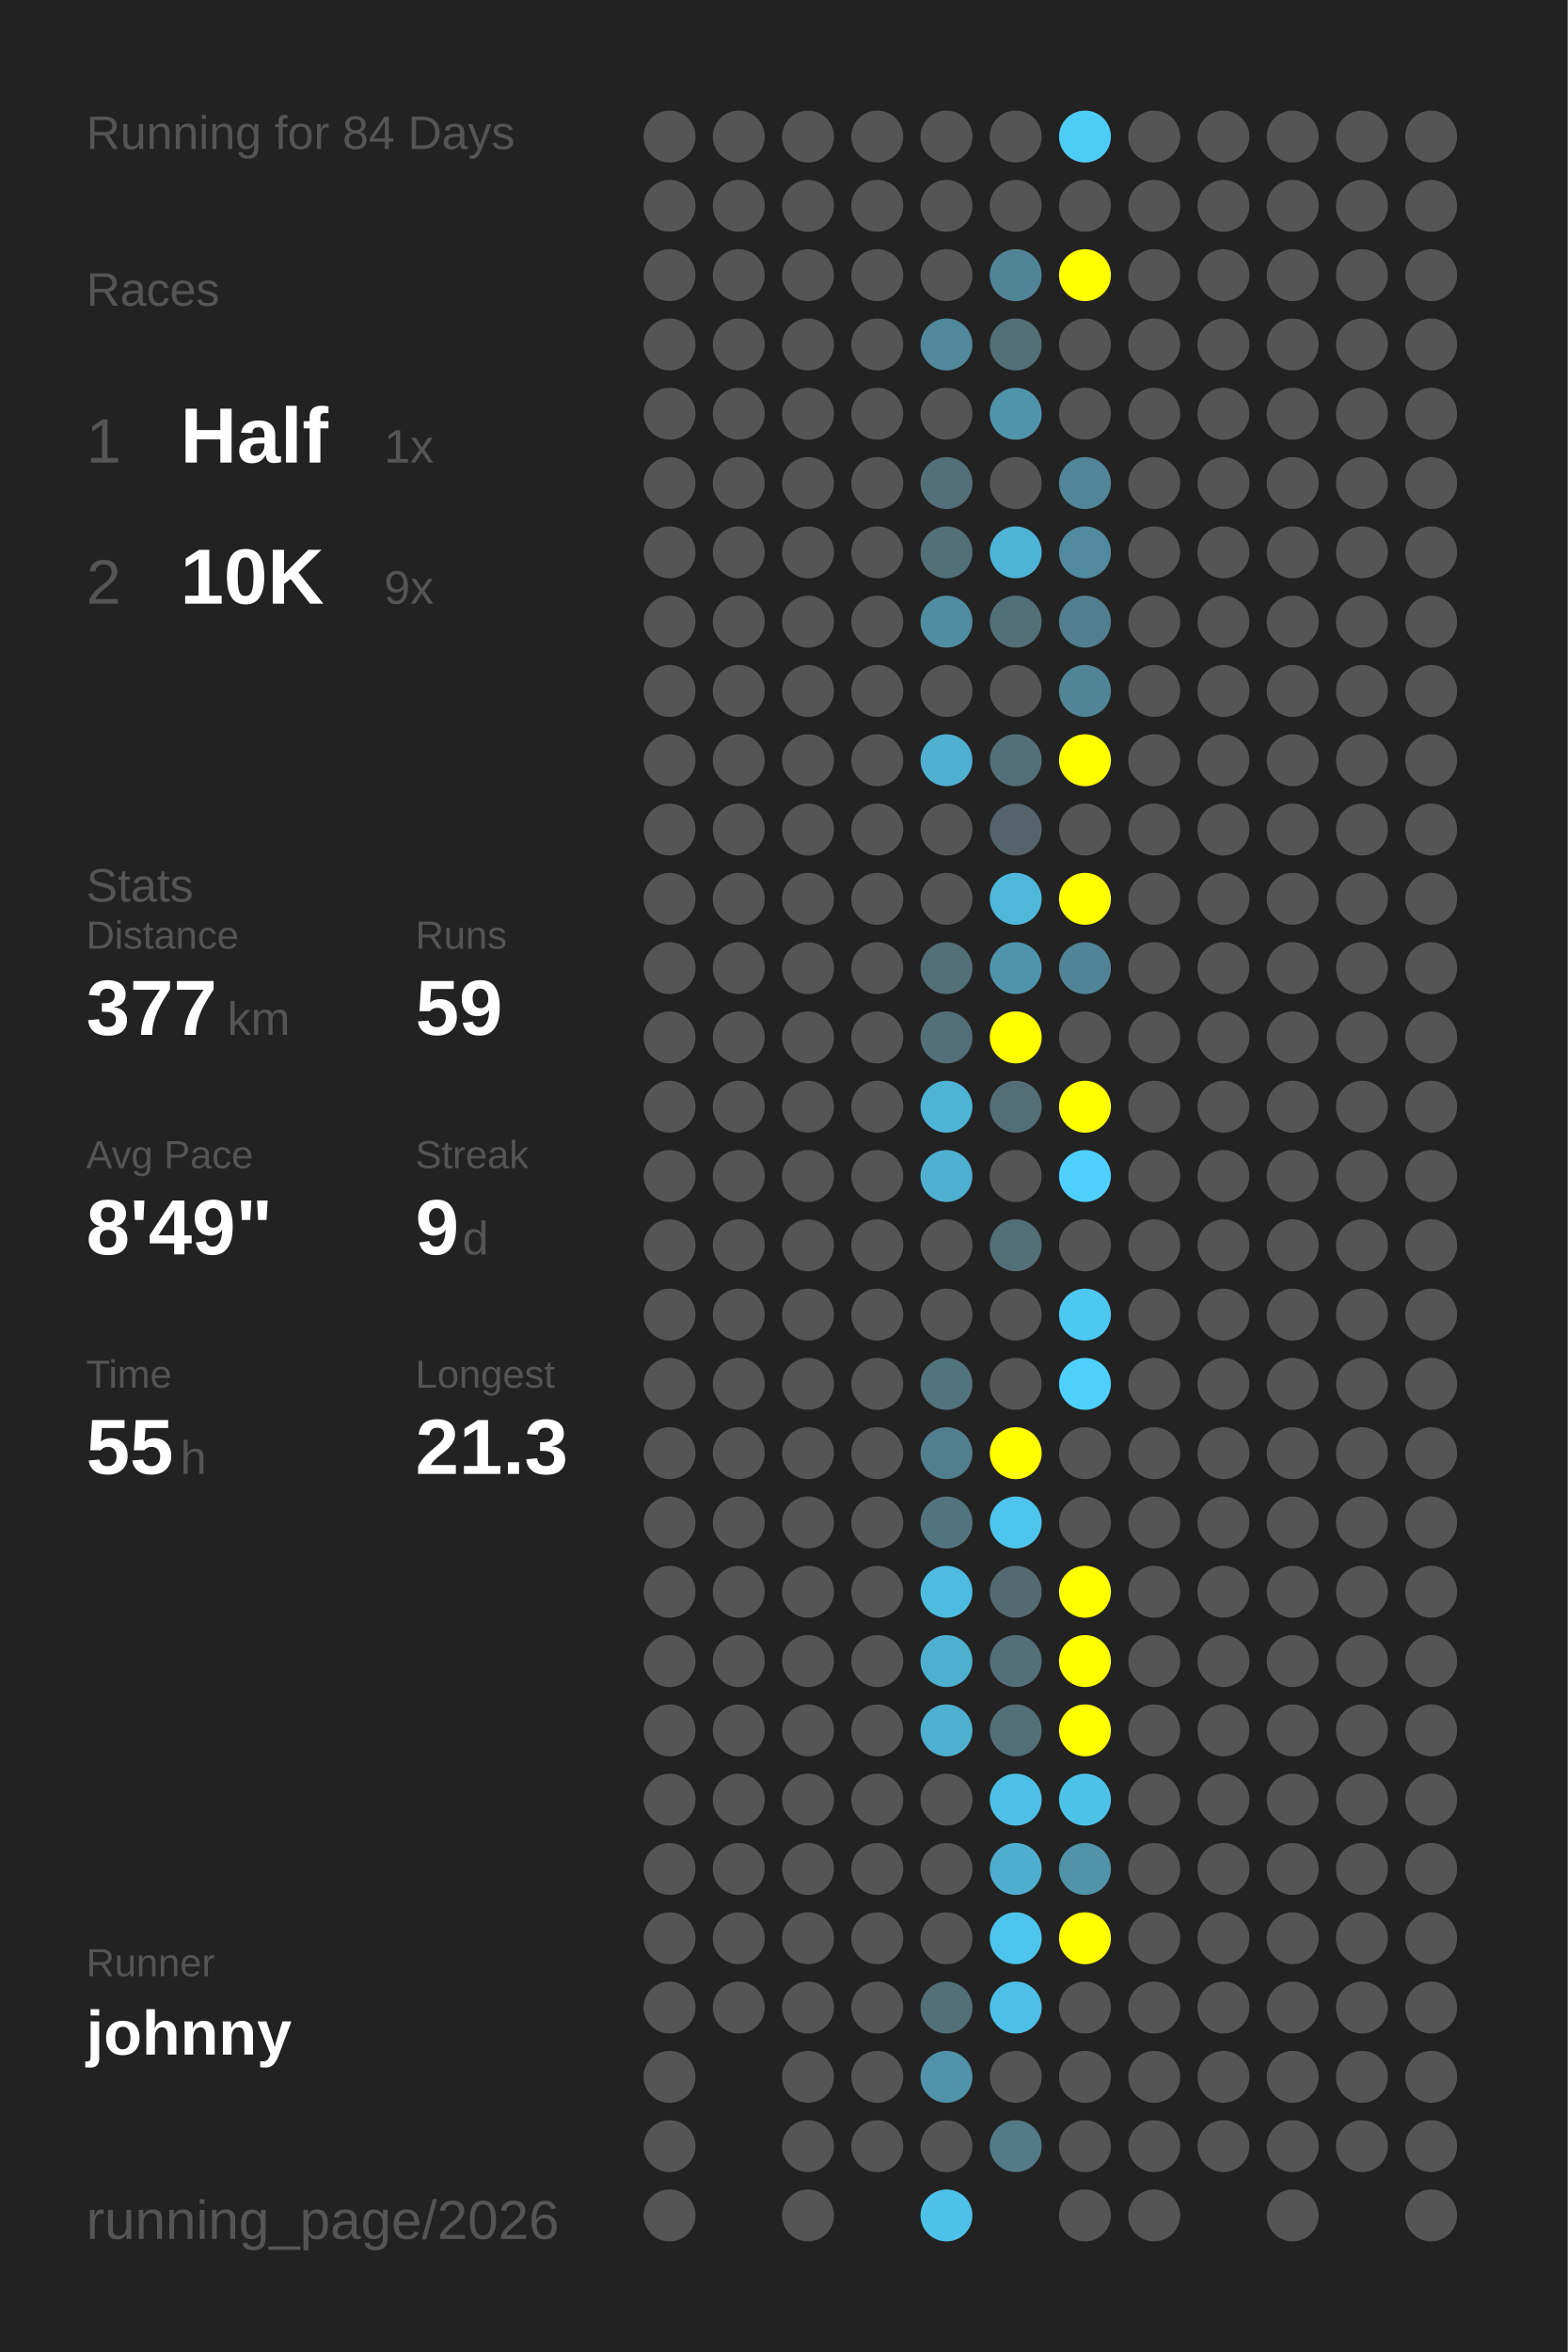
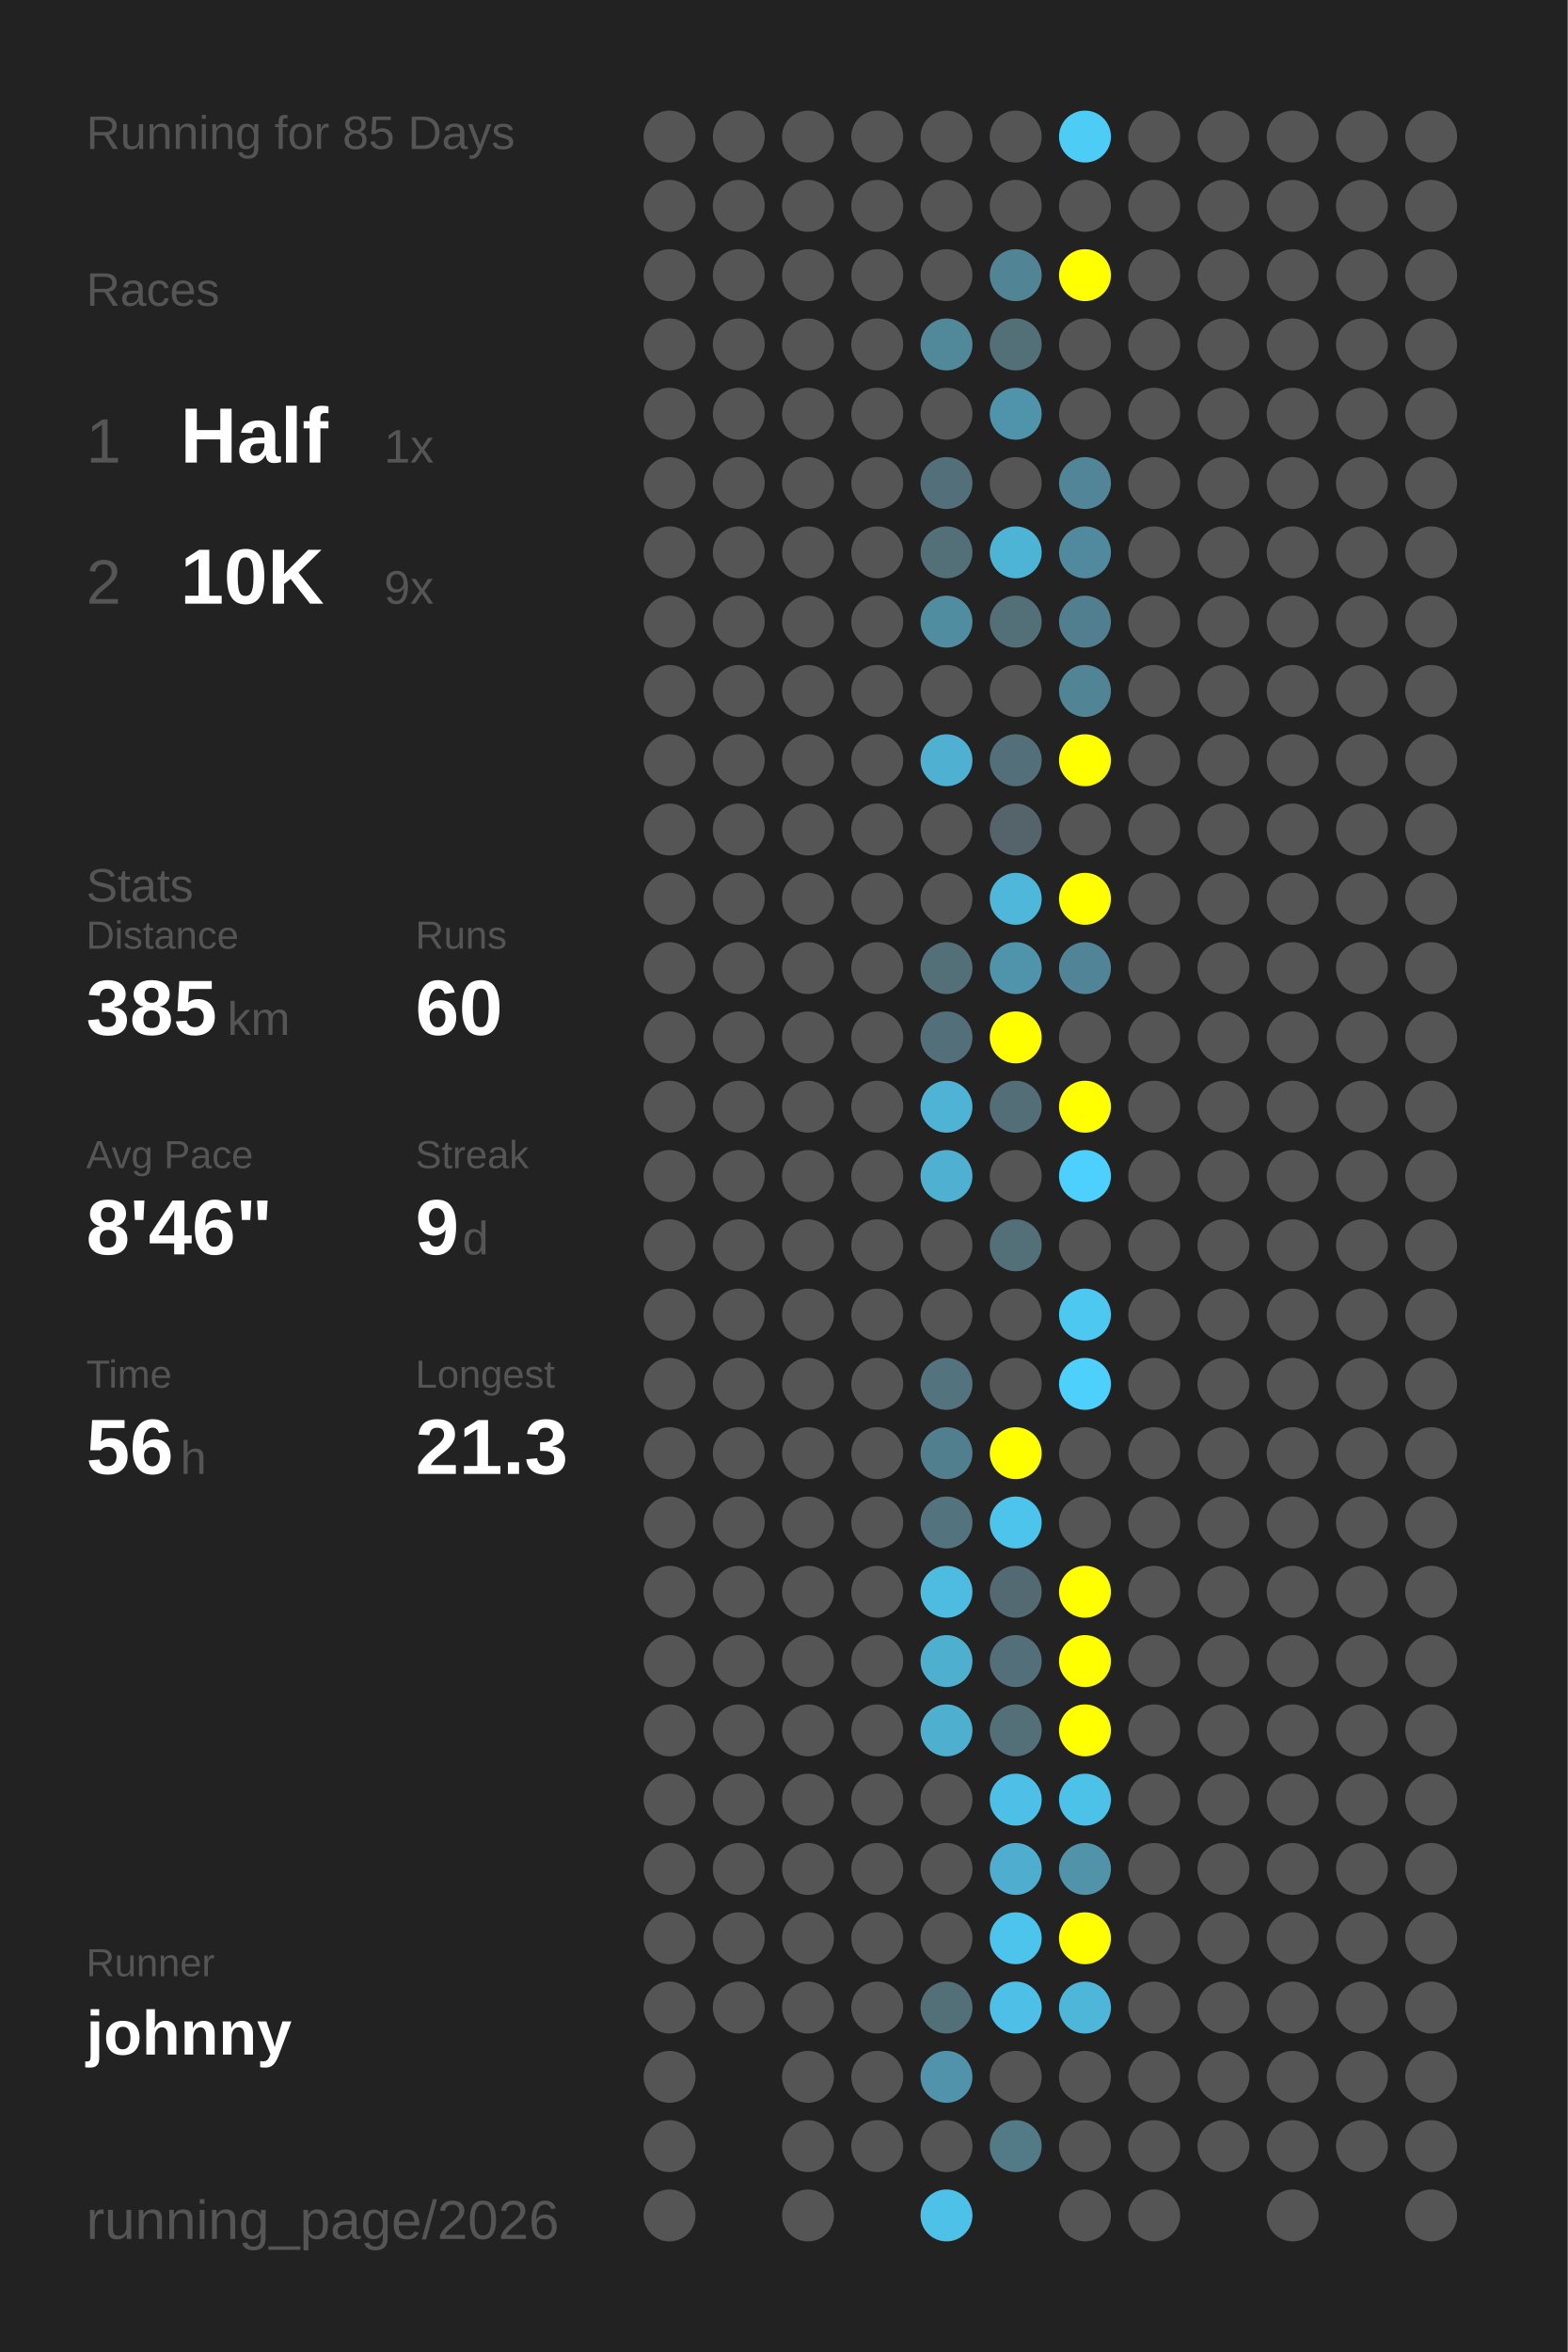
<svg xmlns="http://www.w3.org/2000/svg" baseProfile="full" height="300mm" version="1.1" viewBox="0,0,200,300" width="200mm">
  <defs />
  <rect fill="#222222" height="300" width="200" x="0" y="0" />
-   <text fill="#555555" style="font-size:6px; font-family:Arial;" x="11" y="19">Running for 84 Days</text>
+   <text fill="#555555" style="font-size:6px; font-family:Arial;" x="11" y="19">Running for 85 Days</text>
  <text fill="#555555" style="font-size:6px; font-family:Arial;" x="11" y="39">Races</text>
  <text fill="#555555" style="font-size:8px; font-family:Arial;" x="11" y="59">1</text>
  <text fill="#FFFFFF" style="font-size:10px; font-family:Arial; font-weight:bold;" x="23" y="59">Half</text>
  <text fill="#555555" style="font-size:6px; font-family:Arial;" x="49" y="59">1x</text>
  <text fill="#555555" style="font-size:8px; font-family:Arial;" x="11" y="77">2</text>
  <text fill="#FFFFFF" style="font-size:10px; font-family:Arial; font-weight:bold;" x="23" y="77">10K</text>
  <text fill="#555555" style="font-size:6px; font-family:Arial;" x="49" y="77">9x</text>
  <text fill="#555555" style="font-size:6px; font-family:Arial;" x="11" y="115">Stats</text>
  <text fill="#555555" style="font-size:5px; font-family:Arial;" x="11" y="121">Distance</text>
-   <text fill="#FFFFFF" style="font-size:10px; font-family:Arial; font-weight:bold;" x="11" y="132">377</text>
+   <text fill="#FFFFFF" style="font-size:10px; font-family:Arial; font-weight:bold;" x="11" y="132">385</text>
  <text fill="#555555" style="font-size:6px; font-family:Arial;" x="29" y="132">km</text>
  <text fill="#555555" style="font-size:5px; font-family:Arial;" x="53" y="121">Runs</text>
-   <text fill="#FFFFFF" style="font-size:10px; font-family:Arial; font-weight:bold;" x="53" y="132">59</text>
+   <text fill="#FFFFFF" style="font-size:10px; font-family:Arial; font-weight:bold;" x="53" y="132">60</text>
  <text fill="#555555" style="font-size:5px; font-family:Arial;" x="11" y="149">Avg Pace</text>
-   <text fill="#FFFFFF" style="font-size:10px; font-family:Arial; font-weight:bold;" x="11" y="160">8'49"</text>
+   <text fill="#FFFFFF" style="font-size:10px; font-family:Arial; font-weight:bold;" x="11" y="160">8'46"</text>
  <text fill="#555555" style="font-size:5px; font-family:Arial;" x="53" y="149">Streak</text>
  <text fill="#FFFFFF" style="font-size:10px; font-family:Arial; font-weight:bold;" x="53" y="160">9</text>
  <text fill="#555555" style="font-size:6px; font-family:Arial;" x="59" y="160">d</text>
  <text fill="#555555" style="font-size:5px; font-family:Arial;" x="11" y="177">Time</text>
-   <text fill="#FFFFFF" style="font-size:10px; font-family:Arial; font-weight:bold;" x="11" y="188">55</text>
+   <text fill="#FFFFFF" style="font-size:10px; font-family:Arial; font-weight:bold;" x="11" y="188">56</text>
  <text fill="#555555" style="font-size:6px; font-family:Arial;" x="23" y="188">h</text>
  <text fill="#555555" style="font-size:5px; font-family:Arial;" x="53" y="177">Longest</text>
  <text fill="#FFFFFF" style="font-size:10px; font-family:Arial; font-weight:bold;" x="53" y="188">21.3</text>
  <text fill="#555555" style="font-size:5px; font-family:Arial;" x="11" y="252.065">Runner</text>
  <text fill="#FFFFFF" style="font-size:8px; font-family:Arial; font-weight:bold;" x="11" y="262.065">johnny</text>
  <text fill="#555555" style="font-size:7px; font-family:Arial;" x="11" y="285.581">running_page/2026</text>
  <circle cx="85.417" cy="17.419" fill="#555555" r="3.312" />
  <circle cx="85.417" cy="26.258" fill="#555555" r="3.312" />
  <circle cx="85.417" cy="35.097" fill="#555555" r="3.312" />
  <circle cx="85.417" cy="43.935" fill="#555555" r="3.312" />
  <circle cx="85.417" cy="52.774" fill="#555555" r="3.312" />
  <circle cx="85.417" cy="61.613" fill="#555555" r="3.312" />
  <circle cx="85.417" cy="70.452" fill="#555555" r="3.312" />
  <circle cx="85.417" cy="79.29" fill="#555555" r="3.312" />
  <circle cx="85.417" cy="88.129" fill="#555555" r="3.312" />
  <circle cx="85.417" cy="96.968" fill="#555555" r="3.312" />
  <circle cx="85.417" cy="105.806" fill="#555555" r="3.312" />
  <circle cx="85.417" cy="114.645" fill="#555555" r="3.312" />
  <circle cx="85.417" cy="123.484" fill="#555555" r="3.312" />
  <circle cx="85.417" cy="132.323" fill="#555555" r="3.312" />
  <circle cx="85.417" cy="141.161" fill="#555555" r="3.312" />
  <circle cx="85.417" cy="150" fill="#555555" r="3.312" />
  <circle cx="85.417" cy="158.839" fill="#555555" r="3.312" />
  <circle cx="85.417" cy="167.677" fill="#555555" r="3.312" />
  <circle cx="85.417" cy="176.516" fill="#555555" r="3.312" />
  <circle cx="85.417" cy="185.355" fill="#555555" r="3.312" />
  <circle cx="85.417" cy="194.194" fill="#555555" r="3.312" />
  <circle cx="85.417" cy="203.032" fill="#555555" r="3.312" />
  <circle cx="85.417" cy="211.871" fill="#555555" r="3.312" />
  <circle cx="85.417" cy="220.71" fill="#555555" r="3.312" />
  <circle cx="85.417" cy="229.548" fill="#555555" r="3.312" />
  <circle cx="85.417" cy="238.387" fill="#555555" r="3.312" />
  <circle cx="85.417" cy="247.226" fill="#555555" r="3.312" />
  <circle cx="85.417" cy="256.065" fill="#555555" r="3.312" />
  <circle cx="85.417" cy="264.903" fill="#555555" r="3.312" />
  <circle cx="85.417" cy="273.742" fill="#555555" r="3.312" />
  <circle cx="85.417" cy="282.581" fill="#555555" r="3.312" />
  <circle cx="94.25" cy="17.419" fill="#555555" r="3.312" />
  <circle cx="94.25" cy="26.258" fill="#555555" r="3.312" />
  <circle cx="94.25" cy="35.097" fill="#555555" r="3.312" />
  <circle cx="94.25" cy="43.935" fill="#555555" r="3.312" />
  <circle cx="94.25" cy="52.774" fill="#555555" r="3.312" />
  <circle cx="94.25" cy="61.613" fill="#555555" r="3.312" />
  <circle cx="94.25" cy="70.452" fill="#555555" r="3.312" />
  <circle cx="94.25" cy="79.29" fill="#555555" r="3.312" />
  <circle cx="94.25" cy="88.129" fill="#555555" r="3.312" />
  <circle cx="94.25" cy="96.968" fill="#555555" r="3.312" />
  <circle cx="94.25" cy="105.806" fill="#555555" r="3.312" />
  <circle cx="94.25" cy="114.645" fill="#555555" r="3.312" />
  <circle cx="94.25" cy="123.484" fill="#555555" r="3.312" />
  <circle cx="94.25" cy="132.323" fill="#555555" r="3.312" />
  <circle cx="94.25" cy="141.161" fill="#555555" r="3.312" />
  <circle cx="94.25" cy="150" fill="#555555" r="3.312" />
  <circle cx="94.25" cy="158.839" fill="#555555" r="3.312" />
  <circle cx="94.25" cy="167.677" fill="#555555" r="3.312" />
  <circle cx="94.25" cy="176.516" fill="#555555" r="3.312" />
  <circle cx="94.25" cy="185.355" fill="#555555" r="3.312" />
  <circle cx="94.25" cy="194.194" fill="#555555" r="3.312" />
  <circle cx="94.25" cy="203.032" fill="#555555" r="3.312" />
  <circle cx="94.25" cy="211.871" fill="#555555" r="3.312" />
  <circle cx="94.25" cy="220.71" fill="#555555" r="3.312" />
  <circle cx="94.25" cy="229.548" fill="#555555" r="3.312" />
  <circle cx="94.25" cy="238.387" fill="#555555" r="3.312" />
  <circle cx="94.25" cy="247.226" fill="#555555" r="3.312" />
  <circle cx="94.25" cy="256.065" fill="#555555" r="3.312" />
  <circle cx="103.083" cy="17.419" fill="#555555" r="3.312" />
  <circle cx="103.083" cy="26.258" fill="#555555" r="3.312" />
  <circle cx="103.083" cy="35.097" fill="#555555" r="3.312" />
  <circle cx="103.083" cy="43.935" fill="#555555" r="3.312" />
  <circle cx="103.083" cy="52.774" fill="#555555" r="3.312" />
  <circle cx="103.083" cy="61.613" fill="#555555" r="3.312" />
  <circle cx="103.083" cy="70.452" fill="#555555" r="3.312" />
  <circle cx="103.083" cy="79.29" fill="#555555" r="3.312" />
  <circle cx="103.083" cy="88.129" fill="#555555" r="3.312" />
  <circle cx="103.083" cy="96.968" fill="#555555" r="3.312" />
  <circle cx="103.083" cy="105.806" fill="#555555" r="3.312" />
  <circle cx="103.083" cy="114.645" fill="#555555" r="3.312" />
  <circle cx="103.083" cy="123.484" fill="#555555" r="3.312" />
  <circle cx="103.083" cy="132.323" fill="#555555" r="3.312" />
  <circle cx="103.083" cy="141.161" fill="#555555" r="3.312" />
  <circle cx="103.083" cy="150" fill="#555555" r="3.312" />
  <circle cx="103.083" cy="158.839" fill="#555555" r="3.312" />
  <circle cx="103.083" cy="167.677" fill="#555555" r="3.312" />
  <circle cx="103.083" cy="176.516" fill="#555555" r="3.312" />
  <circle cx="103.083" cy="185.355" fill="#555555" r="3.312" />
  <circle cx="103.083" cy="194.194" fill="#555555" r="3.312" />
  <circle cx="103.083" cy="203.032" fill="#555555" r="3.312" />
  <circle cx="103.083" cy="211.871" fill="#555555" r="3.312" />
  <circle cx="103.083" cy="220.71" fill="#555555" r="3.312" />
  <circle cx="103.083" cy="229.548" fill="#555555" r="3.312" />
  <circle cx="103.083" cy="238.387" fill="#555555" r="3.312" />
  <circle cx="103.083" cy="247.226" fill="#555555" r="3.312" />
  <circle cx="103.083" cy="256.065" fill="#555555" r="3.312" />
  <circle cx="103.083" cy="264.903" fill="#555555" r="3.312" />
  <circle cx="103.083" cy="273.742" fill="#555555" r="3.312" />
  <circle cx="103.083" cy="282.581" fill="#555555" r="3.312" />
  <circle cx="111.917" cy="17.419" fill="#555555" r="3.312" />
  <circle cx="111.917" cy="26.258" fill="#555555" r="3.312" />
  <circle cx="111.917" cy="35.097" fill="#555555" r="3.312" />
  <circle cx="111.917" cy="43.935" fill="#555555" r="3.312" />
  <circle cx="111.917" cy="52.774" fill="#555555" r="3.312" />
  <circle cx="111.917" cy="61.613" fill="#555555" r="3.312" />
  <circle cx="111.917" cy="70.452" fill="#555555" r="3.312" />
  <circle cx="111.917" cy="79.29" fill="#555555" r="3.312" />
  <circle cx="111.917" cy="88.129" fill="#555555" r="3.312" />
  <circle cx="111.917" cy="96.968" fill="#555555" r="3.312" />
  <circle cx="111.917" cy="105.806" fill="#555555" r="3.312" />
  <circle cx="111.917" cy="114.645" fill="#555555" r="3.312" />
  <circle cx="111.917" cy="123.484" fill="#555555" r="3.312" />
  <circle cx="111.917" cy="132.323" fill="#555555" r="3.312" />
  <circle cx="111.917" cy="141.161" fill="#555555" r="3.312" />
  <circle cx="111.917" cy="150" fill="#555555" r="3.312" />
  <circle cx="111.917" cy="158.839" fill="#555555" r="3.312" />
  <circle cx="111.917" cy="167.677" fill="#555555" r="3.312" />
  <circle cx="111.917" cy="176.516" fill="#555555" r="3.312" />
  <circle cx="111.917" cy="185.355" fill="#555555" r="3.312" />
  <circle cx="111.917" cy="194.194" fill="#555555" r="3.312" />
  <circle cx="111.917" cy="203.032" fill="#555555" r="3.312" />
  <circle cx="111.917" cy="211.871" fill="#555555" r="3.312" />
  <circle cx="111.917" cy="220.71" fill="#555555" r="3.312" />
  <circle cx="111.917" cy="229.548" fill="#555555" r="3.312" />
  <circle cx="111.917" cy="238.387" fill="#555555" r="3.312" />
  <circle cx="111.917" cy="247.226" fill="#555555" r="3.312" />
  <circle cx="111.917" cy="256.065" fill="#555555" r="3.312" />
  <circle cx="111.917" cy="264.903" fill="#555555" r="3.312" />
  <circle cx="111.917" cy="273.742" fill="#555555" r="3.312" />
  <circle cx="120.75" cy="17.419" fill="#555555" r="3.312" />
  <circle cx="120.75" cy="26.258" fill="#555555" r="3.312" />
  <circle cx="120.75" cy="35.097" fill="#555555" r="3.312" />
  <circle cx="120.75" cy="43.935" fill="#51889a" r="3.312" />
  <circle cx="120.75" cy="52.774" fill="#555555" r="3.312" />
  <circle cx="120.75" cy="61.613" fill="#53707a" r="3.312" />
  <circle cx="120.75" cy="70.452" fill="#537079" r="3.312" />
  <circle cx="120.75" cy="79.29" fill="#518da1" r="3.312" />
  <circle cx="120.75" cy="88.129" fill="#555555" r="3.312" />
  <circle cx="120.75" cy="96.968" fill="#4fb0d2" r="3.312" />
  <circle cx="120.75" cy="105.806" fill="#555555" r="3.312" />
  <circle cx="120.75" cy="114.645" fill="#555555" r="3.312" />
  <circle cx="120.75" cy="123.484" fill="#536f78" r="3.312" />
  <circle cx="120.75" cy="132.323" fill="#536f79" r="3.312" />
  <circle cx="120.75" cy="141.161" fill="#4eb3d5" r="3.312" />
  <circle cx="120.75" cy="150" fill="#4fb0d1" r="3.312" />
  <circle cx="120.75" cy="158.839" fill="#555555" r="3.312" />
  <circle cx="120.75" cy="167.677" fill="#555555" r="3.312" />
  <circle cx="120.75" cy="176.516" fill="#53737e" r="3.312" />
  <circle cx="120.75" cy="185.355" fill="#527f8e" r="3.312" />
  <circle cx="120.75" cy="194.194" fill="#53747f" r="3.312" />
  <circle cx="120.75" cy="203.032" fill="#4ebbe0" r="3.312" />
  <circle cx="120.75" cy="211.871" fill="#4fafcf" r="3.312" />
  <circle cx="120.75" cy="220.71" fill="#4fafcf" r="3.312" />
  <circle cx="120.75" cy="229.548" fill="#555555" r="3.312" />
  <circle cx="120.75" cy="238.387" fill="#555555" r="3.312" />
  <circle cx="120.75" cy="247.226" fill="#555555" r="3.312" />
  <circle cx="120.75" cy="256.065" fill="#537079" r="3.312" />
  <circle cx="120.75" cy="264.903" fill="#5093aa" r="3.312" />
  <circle cx="120.75" cy="273.742" fill="#555555" r="3.312" />
  <circle cx="120.75" cy="282.581" fill="#4ec1e8" r="3.312" />
  <circle cx="129.583" cy="17.419" fill="#555555" r="3.312" />
  <circle cx="129.583" cy="26.258" fill="#555555" r="3.312" />
  <circle cx="129.583" cy="35.097" fill="#518596" r="3.312" />
  <circle cx="129.583" cy="43.935" fill="#537079" r="3.312" />
  <circle cx="129.583" cy="52.774" fill="#5094ab" r="3.312" />
  <circle cx="129.583" cy="61.613" fill="#555555" r="3.312" />
  <circle cx="129.583" cy="70.452" fill="#4eb4d6" r="3.312" />
  <circle cx="129.583" cy="79.29" fill="#537079" r="3.312" />
  <circle cx="129.583" cy="88.129" fill="#555555" r="3.312" />
  <circle cx="129.583" cy="96.968" fill="#53707a" r="3.312" />
  <circle cx="129.583" cy="105.806" fill="#54646a" r="3.312" />
  <circle cx="129.583" cy="114.645" fill="#4eb7da" r="3.312" />
  <circle cx="129.583" cy="123.484" fill="#5094ab" r="3.312" />
  <circle cx="129.583" cy="132.323" fill="#FFFF00" r="3.312" />
  <circle cx="129.583" cy="141.161" fill="#536e77" r="3.312" />
  <circle cx="129.583" cy="150" fill="#555555" r="3.312" />
  <circle cx="129.583" cy="158.839" fill="#536f78" r="3.312" />
  <circle cx="129.583" cy="167.677" fill="#555555" r="3.312" />
  <circle cx="129.583" cy="176.516" fill="#555555" r="3.312" />
  <circle cx="129.583" cy="185.355" fill="#FFFF00" r="3.312" />
  <circle cx="129.583" cy="194.194" fill="#4dc4ec" r="3.312" />
  <circle cx="129.583" cy="203.032" fill="#536a72" r="3.312" />
  <circle cx="129.583" cy="211.871" fill="#536f79" r="3.312" />
  <circle cx="129.583" cy="220.71" fill="#536f78" r="3.312" />
  <circle cx="129.583" cy="229.548" fill="#4ec0e7" r="3.312" />
  <circle cx="129.583" cy="238.387" fill="#4faecf" r="3.312" />
  <circle cx="129.583" cy="247.226" fill="#4dc4ec" r="3.312" />
  <circle cx="129.583" cy="256.065" fill="#4ebfe6" r="3.312" />
  <circle cx="129.583" cy="264.903" fill="#555555" r="3.312" />
  <circle cx="129.583" cy="273.742" fill="#527a87" r="3.312" />
  <circle cx="138.417" cy="17.419" fill="#4dccf6" r="3.312" />
  <circle cx="138.417" cy="26.258" fill="#555555" r="3.312" />
  <circle cx="138.417" cy="35.097" fill="#FFFF00" r="3.312" />
  <circle cx="138.417" cy="43.935" fill="#555555" r="3.312" />
  <circle cx="138.417" cy="52.774" fill="#555555" r="3.312" />
  <circle cx="138.417" cy="61.613" fill="#518597" r="3.312" />
  <circle cx="138.417" cy="70.452" fill="#518a9e" r="3.312" />
  <circle cx="138.417" cy="79.29" fill="#527f8f" r="3.312" />
  <circle cx="138.417" cy="88.129" fill="#518596" r="3.312" />
  <circle cx="138.417" cy="96.968" fill="#FFFF00" r="3.312" />
  <circle cx="138.417" cy="105.806" fill="#555555" r="3.312" />
  <circle cx="138.417" cy="114.645" fill="#FFFF00" r="3.312" />
  <circle cx="138.417" cy="123.484" fill="#518496" r="3.312" />
  <circle cx="138.417" cy="132.323" fill="#555555" r="3.312" />
  <circle cx="138.417" cy="141.161" fill="#FFFF00" r="3.312" />
  <circle cx="138.417" cy="150" fill="#4dd0fd" r="3.312" />
  <circle cx="138.417" cy="158.839" fill="#555555" r="3.312" />
  <circle cx="138.417" cy="167.677" fill="#4dc8f1" r="3.312" />
  <circle cx="138.417" cy="176.516" fill="#4dd0fc" r="3.312" />
  <circle cx="138.417" cy="185.355" fill="#555555" r="3.312" />
  <circle cx="138.417" cy="194.194" fill="#555555" r="3.312" />
  <circle cx="138.417" cy="203.032" fill="#FFFF00" r="3.312" />
  <circle cx="138.417" cy="211.871" fill="#FFFF00" r="3.312" />
  <circle cx="138.417" cy="220.71" fill="#FFFF00" r="3.312" />
  <circle cx="138.417" cy="229.548" fill="#4dc2e9" r="3.312" />
  <circle cx="138.417" cy="238.387" fill="#5193a9" r="3.312" />
  <circle cx="138.417" cy="247.226" fill="#FFFF00" r="3.312" />
-   <circle cx="138.417" cy="256.065" fill="#555555" r="3.312" />
+   <circle cx="138.417" cy="256.065" fill="#4eb6d9" r="3.312" />
  <circle cx="138.417" cy="264.903" fill="#555555" r="3.312" />
  <circle cx="138.417" cy="273.742" fill="#555555" r="3.312" />
  <circle cx="138.417" cy="282.581" fill="#555555" r="3.312" />
  <circle cx="147.25" cy="17.419" fill="#555555" r="3.312" />
  <circle cx="147.25" cy="26.258" fill="#555555" r="3.312" />
  <circle cx="147.25" cy="35.097" fill="#555555" r="3.312" />
  <circle cx="147.25" cy="43.935" fill="#555555" r="3.312" />
  <circle cx="147.25" cy="52.774" fill="#555555" r="3.312" />
  <circle cx="147.25" cy="61.613" fill="#555555" r="3.312" />
  <circle cx="147.25" cy="70.452" fill="#555555" r="3.312" />
  <circle cx="147.25" cy="79.29" fill="#555555" r="3.312" />
  <circle cx="147.25" cy="88.129" fill="#555555" r="3.312" />
  <circle cx="147.25" cy="96.968" fill="#555555" r="3.312" />
  <circle cx="147.25" cy="105.806" fill="#555555" r="3.312" />
  <circle cx="147.25" cy="114.645" fill="#555555" r="3.312" />
  <circle cx="147.25" cy="123.484" fill="#555555" r="3.312" />
  <circle cx="147.25" cy="132.323" fill="#555555" r="3.312" />
  <circle cx="147.25" cy="141.161" fill="#555555" r="3.312" />
  <circle cx="147.25" cy="150" fill="#555555" r="3.312" />
  <circle cx="147.25" cy="158.839" fill="#555555" r="3.312" />
  <circle cx="147.25" cy="167.677" fill="#555555" r="3.312" />
  <circle cx="147.25" cy="176.516" fill="#555555" r="3.312" />
  <circle cx="147.25" cy="185.355" fill="#555555" r="3.312" />
  <circle cx="147.25" cy="194.194" fill="#555555" r="3.312" />
  <circle cx="147.25" cy="203.032" fill="#555555" r="3.312" />
  <circle cx="147.25" cy="211.871" fill="#555555" r="3.312" />
  <circle cx="147.25" cy="220.71" fill="#555555" r="3.312" />
  <circle cx="147.25" cy="229.548" fill="#555555" r="3.312" />
  <circle cx="147.25" cy="238.387" fill="#555555" r="3.312" />
  <circle cx="147.25" cy="247.226" fill="#555555" r="3.312" />
  <circle cx="147.25" cy="256.065" fill="#555555" r="3.312" />
  <circle cx="147.25" cy="264.903" fill="#555555" r="3.312" />
  <circle cx="147.25" cy="273.742" fill="#555555" r="3.312" />
  <circle cx="147.25" cy="282.581" fill="#555555" r="3.312" />
  <circle cx="156.083" cy="17.419" fill="#555555" r="3.312" />
  <circle cx="156.083" cy="26.258" fill="#555555" r="3.312" />
  <circle cx="156.083" cy="35.097" fill="#555555" r="3.312" />
  <circle cx="156.083" cy="43.935" fill="#555555" r="3.312" />
  <circle cx="156.083" cy="52.774" fill="#555555" r="3.312" />
  <circle cx="156.083" cy="61.613" fill="#555555" r="3.312" />
  <circle cx="156.083" cy="70.452" fill="#555555" r="3.312" />
  <circle cx="156.083" cy="79.29" fill="#555555" r="3.312" />
  <circle cx="156.083" cy="88.129" fill="#555555" r="3.312" />
  <circle cx="156.083" cy="96.968" fill="#555555" r="3.312" />
  <circle cx="156.083" cy="105.806" fill="#555555" r="3.312" />
  <circle cx="156.083" cy="114.645" fill="#555555" r="3.312" />
  <circle cx="156.083" cy="123.484" fill="#555555" r="3.312" />
  <circle cx="156.083" cy="132.323" fill="#555555" r="3.312" />
  <circle cx="156.083" cy="141.161" fill="#555555" r="3.312" />
  <circle cx="156.083" cy="150" fill="#555555" r="3.312" />
  <circle cx="156.083" cy="158.839" fill="#555555" r="3.312" />
  <circle cx="156.083" cy="167.677" fill="#555555" r="3.312" />
  <circle cx="156.083" cy="176.516" fill="#555555" r="3.312" />
  <circle cx="156.083" cy="185.355" fill="#555555" r="3.312" />
  <circle cx="156.083" cy="194.194" fill="#555555" r="3.312" />
  <circle cx="156.083" cy="203.032" fill="#555555" r="3.312" />
  <circle cx="156.083" cy="211.871" fill="#555555" r="3.312" />
  <circle cx="156.083" cy="220.71" fill="#555555" r="3.312" />
  <circle cx="156.083" cy="229.548" fill="#555555" r="3.312" />
  <circle cx="156.083" cy="238.387" fill="#555555" r="3.312" />
  <circle cx="156.083" cy="247.226" fill="#555555" r="3.312" />
  <circle cx="156.083" cy="256.065" fill="#555555" r="3.312" />
  <circle cx="156.083" cy="264.903" fill="#555555" r="3.312" />
  <circle cx="156.083" cy="273.742" fill="#555555" r="3.312" />
  <circle cx="164.917" cy="17.419" fill="#555555" r="3.312" />
  <circle cx="164.917" cy="26.258" fill="#555555" r="3.312" />
  <circle cx="164.917" cy="35.097" fill="#555555" r="3.312" />
  <circle cx="164.917" cy="43.935" fill="#555555" r="3.312" />
  <circle cx="164.917" cy="52.774" fill="#555555" r="3.312" />
  <circle cx="164.917" cy="61.613" fill="#555555" r="3.312" />
  <circle cx="164.917" cy="70.452" fill="#555555" r="3.312" />
  <circle cx="164.917" cy="79.29" fill="#555555" r="3.312" />
  <circle cx="164.917" cy="88.129" fill="#555555" r="3.312" />
  <circle cx="164.917" cy="96.968" fill="#555555" r="3.312" />
  <circle cx="164.917" cy="105.806" fill="#555555" r="3.312" />
  <circle cx="164.917" cy="114.645" fill="#555555" r="3.312" />
  <circle cx="164.917" cy="123.484" fill="#555555" r="3.312" />
  <circle cx="164.917" cy="132.323" fill="#555555" r="3.312" />
  <circle cx="164.917" cy="141.161" fill="#555555" r="3.312" />
  <circle cx="164.917" cy="150" fill="#555555" r="3.312" />
  <circle cx="164.917" cy="158.839" fill="#555555" r="3.312" />
  <circle cx="164.917" cy="167.677" fill="#555555" r="3.312" />
  <circle cx="164.917" cy="176.516" fill="#555555" r="3.312" />
  <circle cx="164.917" cy="185.355" fill="#555555" r="3.312" />
  <circle cx="164.917" cy="194.194" fill="#555555" r="3.312" />
  <circle cx="164.917" cy="203.032" fill="#555555" r="3.312" />
  <circle cx="164.917" cy="211.871" fill="#555555" r="3.312" />
  <circle cx="164.917" cy="220.71" fill="#555555" r="3.312" />
  <circle cx="164.917" cy="229.548" fill="#555555" r="3.312" />
  <circle cx="164.917" cy="238.387" fill="#555555" r="3.312" />
  <circle cx="164.917" cy="247.226" fill="#555555" r="3.312" />
  <circle cx="164.917" cy="256.065" fill="#555555" r="3.312" />
  <circle cx="164.917" cy="264.903" fill="#555555" r="3.312" />
  <circle cx="164.917" cy="273.742" fill="#555555" r="3.312" />
  <circle cx="164.917" cy="282.581" fill="#555555" r="3.312" />
  <circle cx="173.75" cy="17.419" fill="#555555" r="3.312" />
  <circle cx="173.75" cy="26.258" fill="#555555" r="3.312" />
  <circle cx="173.75" cy="35.097" fill="#555555" r="3.312" />
  <circle cx="173.75" cy="43.935" fill="#555555" r="3.312" />
  <circle cx="173.75" cy="52.774" fill="#555555" r="3.312" />
  <circle cx="173.75" cy="61.613" fill="#555555" r="3.312" />
  <circle cx="173.75" cy="70.452" fill="#555555" r="3.312" />
  <circle cx="173.75" cy="79.29" fill="#555555" r="3.312" />
  <circle cx="173.75" cy="88.129" fill="#555555" r="3.312" />
  <circle cx="173.75" cy="96.968" fill="#555555" r="3.312" />
  <circle cx="173.75" cy="105.806" fill="#555555" r="3.312" />
  <circle cx="173.75" cy="114.645" fill="#555555" r="3.312" />
  <circle cx="173.75" cy="123.484" fill="#555555" r="3.312" />
  <circle cx="173.75" cy="132.323" fill="#555555" r="3.312" />
  <circle cx="173.75" cy="141.161" fill="#555555" r="3.312" />
  <circle cx="173.75" cy="150" fill="#555555" r="3.312" />
  <circle cx="173.75" cy="158.839" fill="#555555" r="3.312" />
  <circle cx="173.75" cy="167.677" fill="#555555" r="3.312" />
  <circle cx="173.75" cy="176.516" fill="#555555" r="3.312" />
  <circle cx="173.75" cy="185.355" fill="#555555" r="3.312" />
  <circle cx="173.75" cy="194.194" fill="#555555" r="3.312" />
  <circle cx="173.75" cy="203.032" fill="#555555" r="3.312" />
  <circle cx="173.75" cy="211.871" fill="#555555" r="3.312" />
  <circle cx="173.75" cy="220.71" fill="#555555" r="3.312" />
  <circle cx="173.75" cy="229.548" fill="#555555" r="3.312" />
  <circle cx="173.75" cy="238.387" fill="#555555" r="3.312" />
  <circle cx="173.75" cy="247.226" fill="#555555" r="3.312" />
  <circle cx="173.75" cy="256.065" fill="#555555" r="3.312" />
  <circle cx="173.75" cy="264.903" fill="#555555" r="3.312" />
  <circle cx="173.75" cy="273.742" fill="#555555" r="3.312" />
  <circle cx="182.583" cy="17.419" fill="#555555" r="3.312" />
  <circle cx="182.583" cy="26.258" fill="#555555" r="3.312" />
  <circle cx="182.583" cy="35.097" fill="#555555" r="3.312" />
  <circle cx="182.583" cy="43.935" fill="#555555" r="3.312" />
  <circle cx="182.583" cy="52.774" fill="#555555" r="3.312" />
  <circle cx="182.583" cy="61.613" fill="#555555" r="3.312" />
  <circle cx="182.583" cy="70.452" fill="#555555" r="3.312" />
  <circle cx="182.583" cy="79.29" fill="#555555" r="3.312" />
  <circle cx="182.583" cy="88.129" fill="#555555" r="3.312" />
  <circle cx="182.583" cy="96.968" fill="#555555" r="3.312" />
  <circle cx="182.583" cy="105.806" fill="#555555" r="3.312" />
  <circle cx="182.583" cy="114.645" fill="#555555" r="3.312" />
  <circle cx="182.583" cy="123.484" fill="#555555" r="3.312" />
  <circle cx="182.583" cy="132.323" fill="#555555" r="3.312" />
  <circle cx="182.583" cy="141.161" fill="#555555" r="3.312" />
  <circle cx="182.583" cy="150" fill="#555555" r="3.312" />
  <circle cx="182.583" cy="158.839" fill="#555555" r="3.312" />
  <circle cx="182.583" cy="167.677" fill="#555555" r="3.312" />
  <circle cx="182.583" cy="176.516" fill="#555555" r="3.312" />
  <circle cx="182.583" cy="185.355" fill="#555555" r="3.312" />
  <circle cx="182.583" cy="194.194" fill="#555555" r="3.312" />
  <circle cx="182.583" cy="203.032" fill="#555555" r="3.312" />
  <circle cx="182.583" cy="211.871" fill="#555555" r="3.312" />
  <circle cx="182.583" cy="220.71" fill="#555555" r="3.312" />
  <circle cx="182.583" cy="229.548" fill="#555555" r="3.312" />
  <circle cx="182.583" cy="238.387" fill="#555555" r="3.312" />
  <circle cx="182.583" cy="247.226" fill="#555555" r="3.312" />
  <circle cx="182.583" cy="256.065" fill="#555555" r="3.312" />
  <circle cx="182.583" cy="264.903" fill="#555555" r="3.312" />
  <circle cx="182.583" cy="273.742" fill="#555555" r="3.312" />
  <circle cx="182.583" cy="282.581" fill="#555555" r="3.312" />
</svg>
